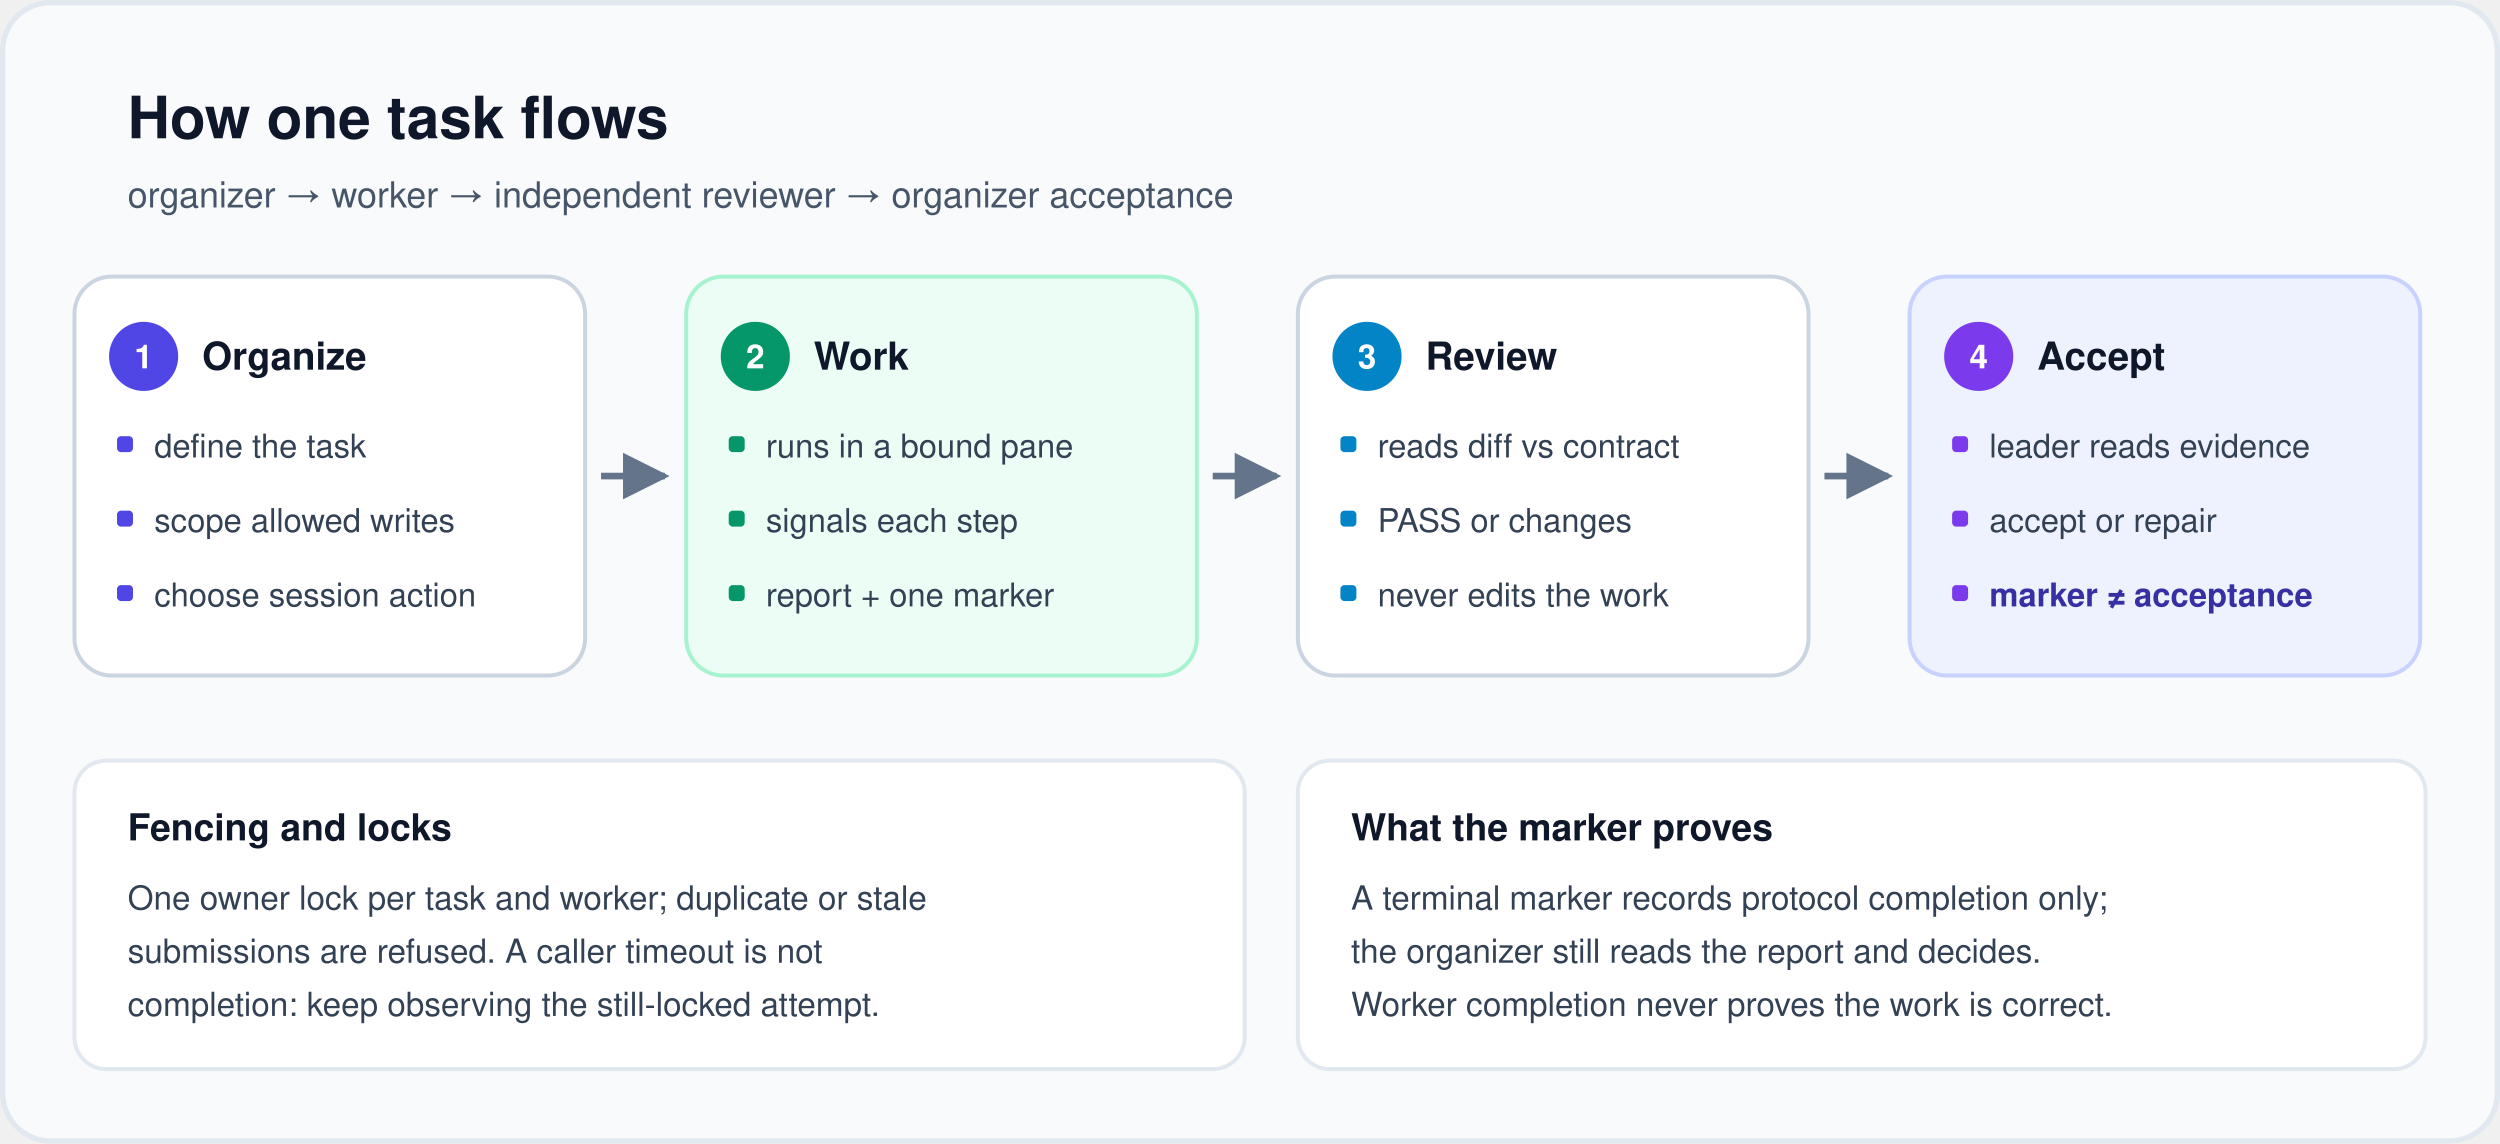
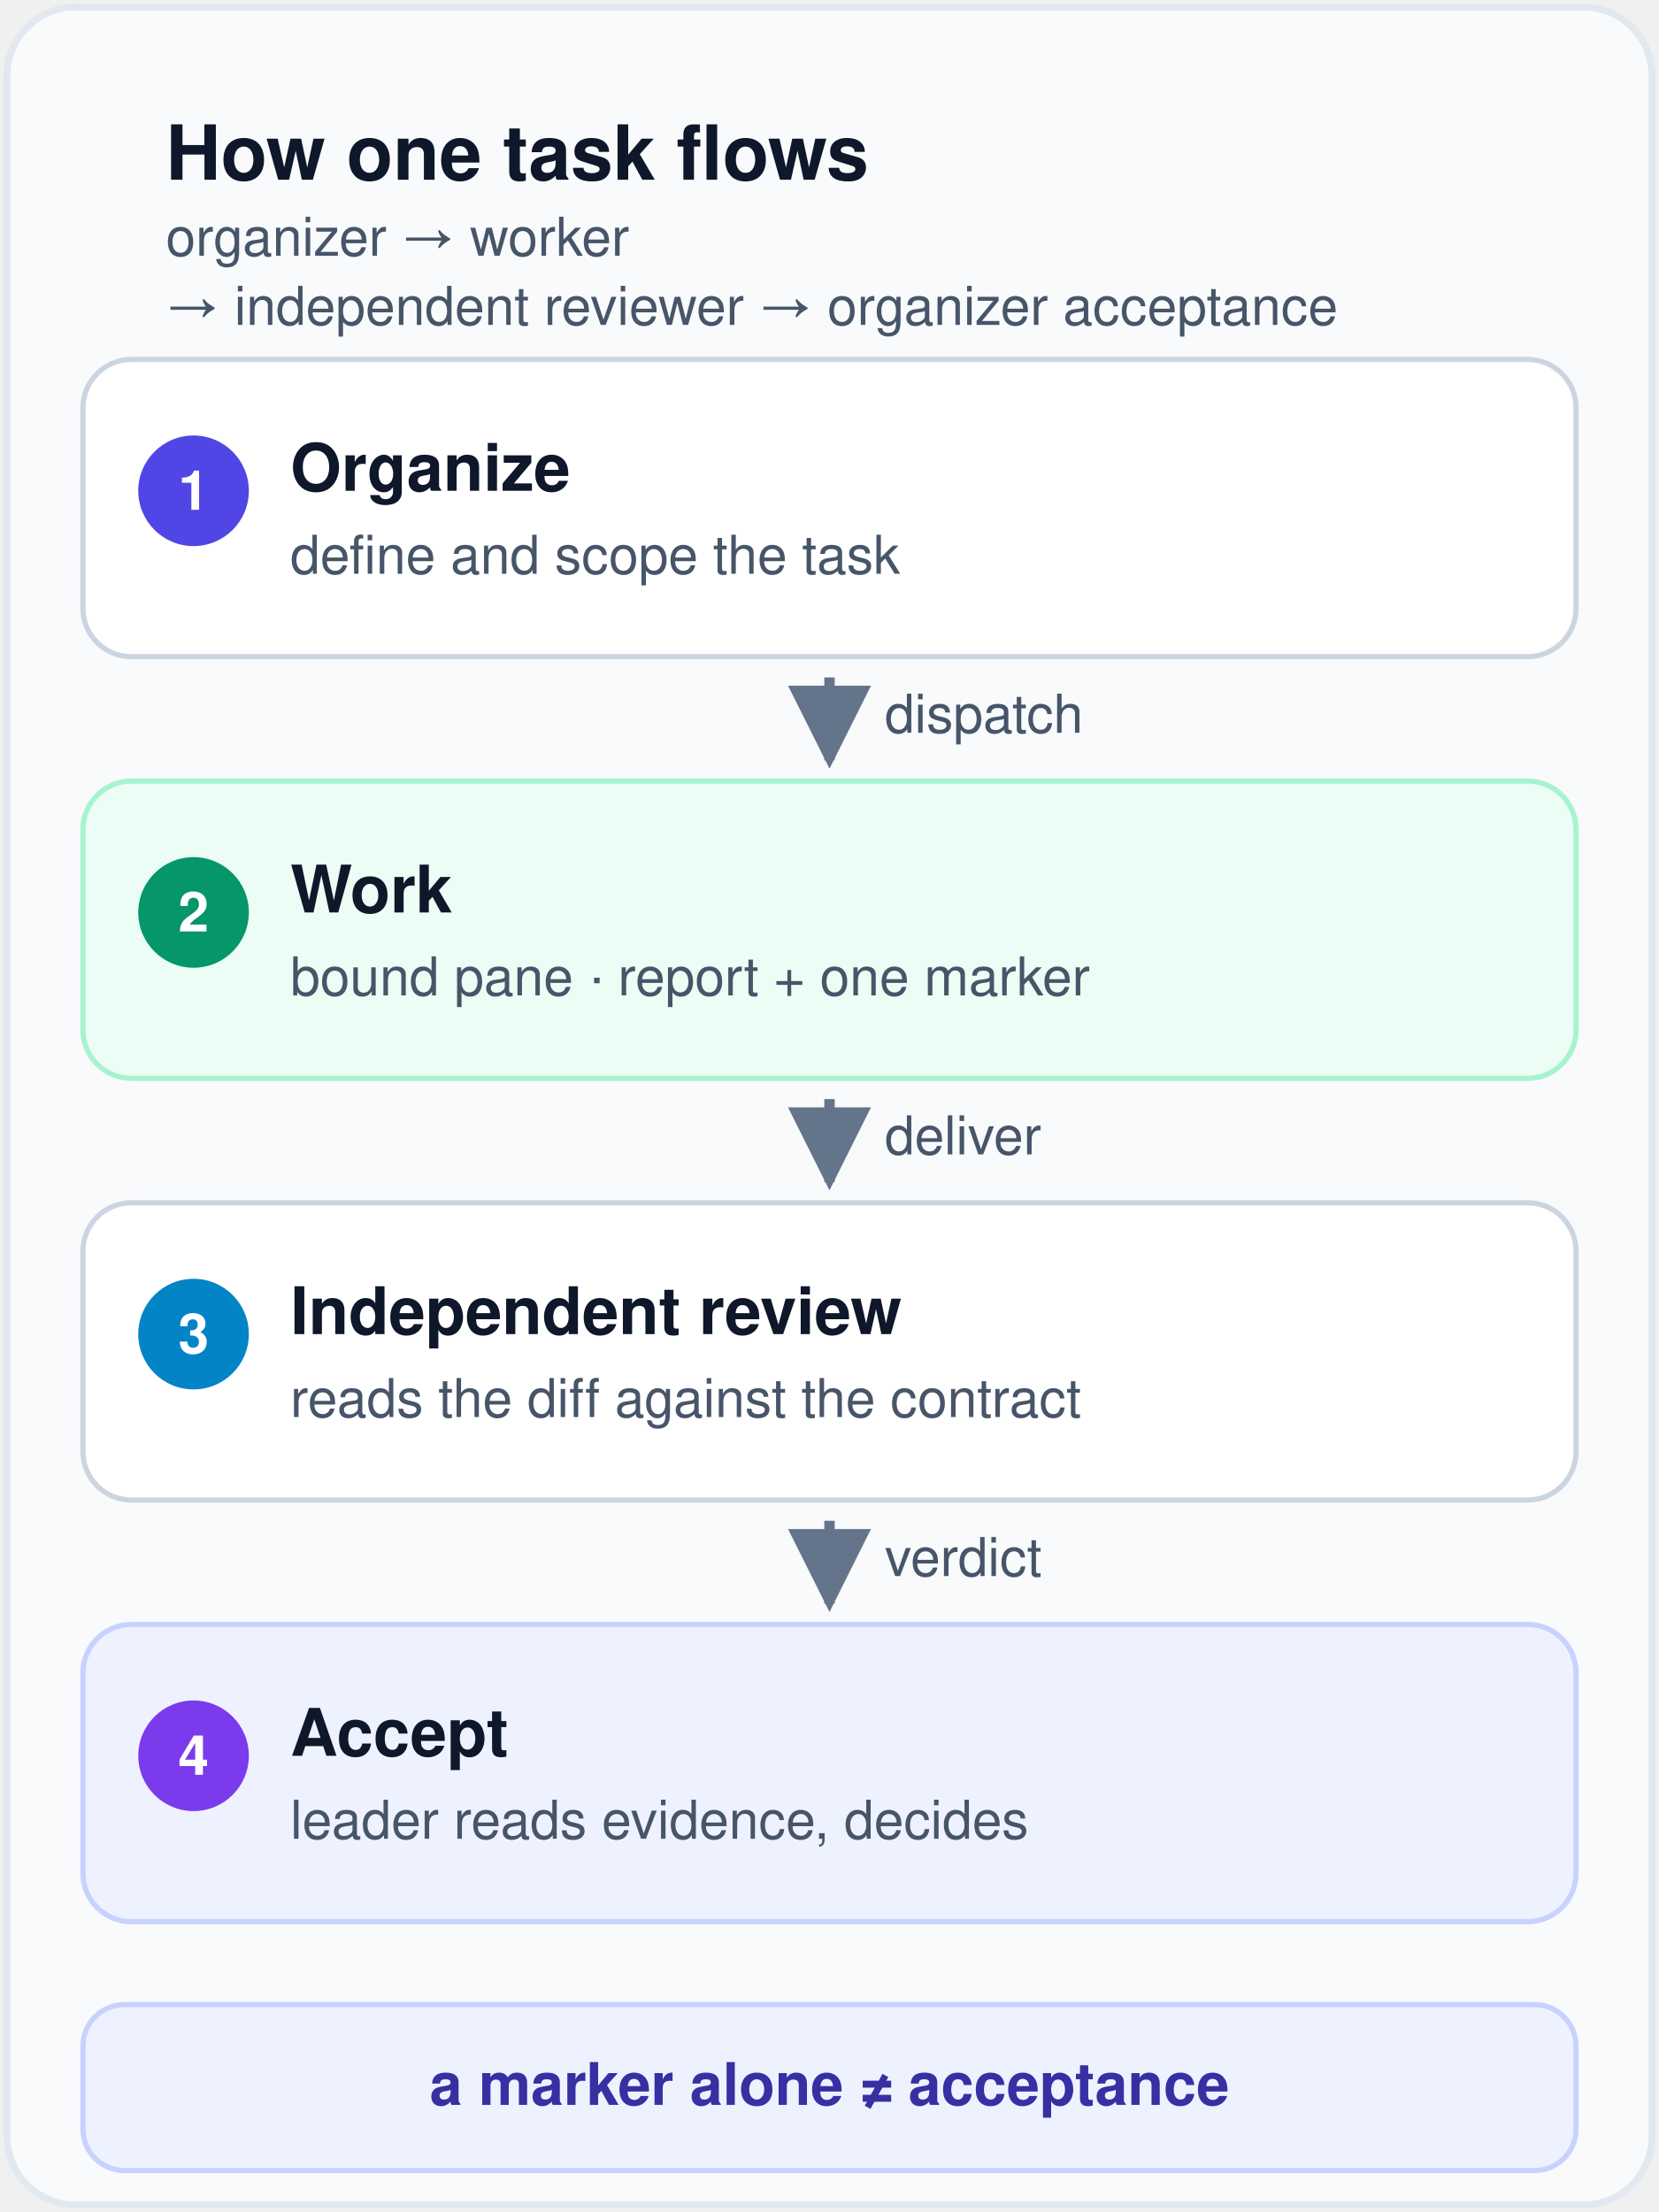
- <svg xmlns="http://www.w3.org/2000/svg" viewBox="0 0 940 430" role="img" aria-labelledby="vaoFlowTitle vaoFlowDesc">
+ <svg xmlns="http://www.w3.org/2000/svg" width="480" height="640" viewBox="0 0 480 640" role="img" aria-labelledby="vaoFlowTitle vaoFlowDesc">
  <defs>
-     <marker id="flowArrow" viewBox="0 0 10 10" refX="9" refY="5" markerWidth="7" markerHeight="7" orient="auto-start-reverse">
+     <marker id="flowArrow" viewBox="0 0 10 10" refX="9" refY="5" markerWidth="8" markerHeight="8" orient="auto-start-reverse">
      <path d="M 0 0 L 10 5 L 0 10 z" fill="#64748b" />
    </marker>
  </defs>
  <style>
    .sans { font-family: ui-sans-serif, -apple-system, 'Segoe UI', Helvetica, Arial, sans-serif; }
  </style>
-   <rect x="1" y="1" width="938" height="428" rx="18" fill="#f8fafc" stroke="#e2e8f0" stroke-width="2" />
+   <rect x="2" y="2" width="476" height="636" rx="20" fill="#f8fafc" stroke="#e2e8f0" stroke-width="2" />
  <text class="sans" x="48" y="52" font-size="22" font-weight="700" fill="#0f172a">How one task flows</text>
-   <text class="sans" x="48" y="78" font-size="13.5" fill="#475569">organizer → worker → independent reviewer → organizer acceptance</text>
-   <rect x="28" y="104" width="192" height="150" rx="14" fill="#ffffff" stroke="#cbd5e1" stroke-width="1.5" />
-   <circle cx="54" cy="134" r="13" fill="#4f46e5" />
-   <text class="sans" x="54" y="138.5" font-size="12.5" font-weight="700" fill="#ffffff" text-anchor="middle">1</text>
-   <text class="sans" x="76" y="139" font-size="14.5" font-weight="700" fill="#0f172a">Organize</text>
-   <rect x="44" y="164" width="6" height="6" rx="1.5" fill="#4f46e5" />
-   <text class="sans" x="58" y="172" font-size="12.3" fill="#334155">define the task</text>
-   <rect x="44" y="192" width="6" height="6" rx="1.5" fill="#4f46e5" />
-   <text class="sans" x="58" y="200" font-size="12.3" fill="#334155">scope allowed writes</text>
-   <rect x="44" y="220" width="6" height="6" rx="1.5" fill="#4f46e5" />
-   <text class="sans" x="58" y="228" font-size="12.3" fill="#334155">choose session action</text>
-   <rect x="258" y="104" width="192" height="150" rx="14" fill="#ecfdf5" stroke="#a7f3d0" stroke-width="1.5" />
-   <circle cx="284" cy="134" r="13" fill="#059669" />
-   <text class="sans" x="284" y="138.5" font-size="12.5" font-weight="700" fill="#ffffff" text-anchor="middle">2</text>
-   <text class="sans" x="306" y="139" font-size="14.5" font-weight="700" fill="#0f172a">Work</text>
-   <rect x="274" y="164" width="6" height="6" rx="1.5" fill="#059669" />
-   <text class="sans" x="288" y="172" font-size="12.3" fill="#334155">runs in a bound pane</text>
-   <rect x="274" y="192" width="6" height="6" rx="1.5" fill="#059669" />
-   <text class="sans" x="288" y="200" font-size="12.3" fill="#334155">signals each step</text>
-   <rect x="274" y="220" width="6" height="6" rx="1.5" fill="#059669" />
-   <text class="sans" x="288" y="228" font-size="12.3" fill="#334155">report + one marker</text>
-   <rect x="488" y="104" width="192" height="150" rx="14" fill="#ffffff" stroke="#cbd5e1" stroke-width="1.5" />
-   <circle cx="514" cy="134" r="13" fill="#0284c7" />
-   <text class="sans" x="514" y="138.5" font-size="12.5" font-weight="700" fill="#ffffff" text-anchor="middle">3</text>
-   <text class="sans" x="536" y="139" font-size="14.5" font-weight="700" fill="#0f172a">Review</text>
-   <rect x="504" y="164" width="6" height="6" rx="1.5" fill="#0284c7" />
-   <text class="sans" x="518" y="172" font-size="12.3" fill="#334155">reads diff vs contract</text>
-   <rect x="504" y="192" width="6" height="6" rx="1.5" fill="#0284c7" />
-   <text class="sans" x="518" y="200" font-size="12.3" fill="#334155">PASS or changes</text>
-   <rect x="504" y="220" width="6" height="6" rx="1.5" fill="#0284c7" />
-   <text class="sans" x="518" y="228" font-size="12.3" fill="#334155">never edits the work</text>
-   <rect x="718" y="104" width="192" height="150" rx="14" fill="#eef2ff" stroke="#c7d2fe" stroke-width="1.5" />
-   <circle cx="744" cy="134" r="13" fill="#7c3aed" />
-   <text class="sans" x="744" y="138.5" font-size="12.5" font-weight="700" fill="#ffffff" text-anchor="middle">4</text>
-   <text class="sans" x="766" y="139" font-size="14.5" font-weight="700" fill="#0f172a">Accept</text>
-   <rect x="734" y="164" width="6" height="6" rx="1.5" fill="#7c3aed" />
-   <text class="sans" x="748" y="172" font-size="12.3" fill="#334155">leader reads evidence</text>
-   <rect x="734" y="192" width="6" height="6" rx="1.5" fill="#7c3aed" />
-   <text class="sans" x="748" y="200" font-size="12.3" fill="#334155">accept or repair</text>
-   <rect x="734" y="220" width="6" height="6" rx="1.5" fill="#7c3aed" />
-   <text class="sans" x="748" y="228" font-size="12.3" font-weight="700" fill="#3730a3">marker ≠ acceptance</text>
-   <line x1="226" y1="179" x2="250" y2="179" stroke="#64748b" stroke-width="2.5" marker-end="url(#flowArrow)" />
-   <line x1="456" y1="179" x2="480" y2="179" stroke="#64748b" stroke-width="2.5" marker-end="url(#flowArrow)" />
-   <line x1="686" y1="179" x2="710" y2="179" stroke="#64748b" stroke-width="2.5" marker-end="url(#flowArrow)" />
-   <rect x="28" y="286" width="440" height="116" rx="12" fill="#ffffff" stroke="#e2e8f0" stroke-width="1.5" />
-   <text class="sans" x="48" y="316" font-size="14" font-weight="700" fill="#0f172a">Fencing and locks</text>
-   <text class="sans" x="48" y="342" font-size="12.5" fill="#334155">One owner lock per task and worker; duplicate or stale</text>
-   <text class="sans" x="48" y="362" font-size="12.5" fill="#334155">submissions are refused. A caller timeout is not</text>
-   <text class="sans" x="48" y="382" font-size="12.5" fill="#334155">completion: keep observing the still-locked attempt.</text>
-   <rect x="488" y="286" width="424" height="116" rx="12" fill="#ffffff" stroke="#e2e8f0" stroke-width="1.5" />
-   <text class="sans" x="508" y="316" font-size="14" font-weight="700" fill="#0f172a">What the marker proves</text>
-   <text class="sans" x="508" y="342" font-size="12.5" fill="#334155">A terminal marker records protocol completion only;</text>
-   <text class="sans" x="508" y="362" font-size="12.5" fill="#334155">the organizer still reads the report and decides.</text>
-   <text class="sans" x="508" y="382" font-size="12.5" fill="#334155">Worker completion never proves the work is correct.</text>
+   <text class="sans" x="48" y="74" font-size="15.5" fill="#475569">organizer → worker</text>
+   <text class="sans" x="48" y="94" font-size="15.5" fill="#475569">→ independent reviewer → organizer acceptance</text>
+   <rect x="24" y="104" width="432" height="86" rx="14" fill="#ffffff" stroke="#cbd5e1" stroke-width="1.5" />
+   <circle cx="56" cy="142" r="16" fill="#4f46e5" />
+   <text class="sans" x="56" y="147.5" font-size="16" font-weight="700" fill="#ffffff" text-anchor="middle">1</text>
+   <text class="sans" x="84" y="142" font-size="19" font-weight="700" fill="#0f172a">Organize</text>
+   <text class="sans" x="84" y="166" font-size="15.5" fill="#475569">define and scope the task</text>
+   <line x1="240" y1="196" x2="240" y2="220" stroke="#64748b" stroke-width="3" marker-end="url(#flowArrow)" />
+   <text class="sans" x="256" y="212" font-size="15.5" fill="#475569">dispatch</text>
+   <rect x="24" y="226" width="432" height="86" rx="14" fill="#ecfdf5" stroke="#a7f3d0" stroke-width="1.5" />
+   <circle cx="56" cy="264" r="16" fill="#059669" />
+   <text class="sans" x="56" y="269.5" font-size="16" font-weight="700" fill="#ffffff" text-anchor="middle">2</text>
+   <text class="sans" x="84" y="264" font-size="19" font-weight="700" fill="#0f172a">Work</text>
+   <text class="sans" x="84" y="288" font-size="15.5" fill="#475569">bound pane · report + one marker</text>
+   <line x1="240" y1="318" x2="240" y2="342" stroke="#64748b" stroke-width="3" marker-end="url(#flowArrow)" />
+   <text class="sans" x="256" y="334" font-size="15.5" fill="#475569">deliver</text>
+   <rect x="24" y="348" width="432" height="86" rx="14" fill="#ffffff" stroke="#cbd5e1" stroke-width="1.5" />
+   <circle cx="56" cy="386" r="16" fill="#0284c7" />
+   <text class="sans" x="56" y="391.5" font-size="16" font-weight="700" fill="#ffffff" text-anchor="middle">3</text>
+   <text class="sans" x="84" y="386" font-size="19" font-weight="700" fill="#0f172a">Independent review</text>
+   <text class="sans" x="84" y="410" font-size="15.5" fill="#475569">reads the diff against the contract</text>
+   <line x1="240" y1="440" x2="240" y2="464" stroke="#64748b" stroke-width="3" marker-end="url(#flowArrow)" />
+   <text class="sans" x="256" y="456" font-size="15.5" fill="#475569">verdict</text>
+   <rect x="24" y="470" width="432" height="86" rx="14" fill="#eef2ff" stroke="#c7d2fe" stroke-width="1.5" />
+   <circle cx="56" cy="508" r="16" fill="#7c3aed" />
+   <text class="sans" x="56" y="513.5" font-size="16" font-weight="700" fill="#ffffff" text-anchor="middle">4</text>
+   <text class="sans" x="84" y="508" font-size="19" font-weight="700" fill="#0f172a">Accept</text>
+   <text class="sans" x="84" y="532" font-size="15.5" fill="#475569">leader reads evidence, decides</text>
+   <rect x="24" y="580" width="432" height="48" rx="12" fill="#eef2ff" stroke="#c7d2fe" stroke-width="1.5" />
+   <text class="sans" x="240" y="609" font-size="17" font-weight="700" fill="#3730a3" text-anchor="middle">a marker alone ≠ acceptance</text>
</svg>
